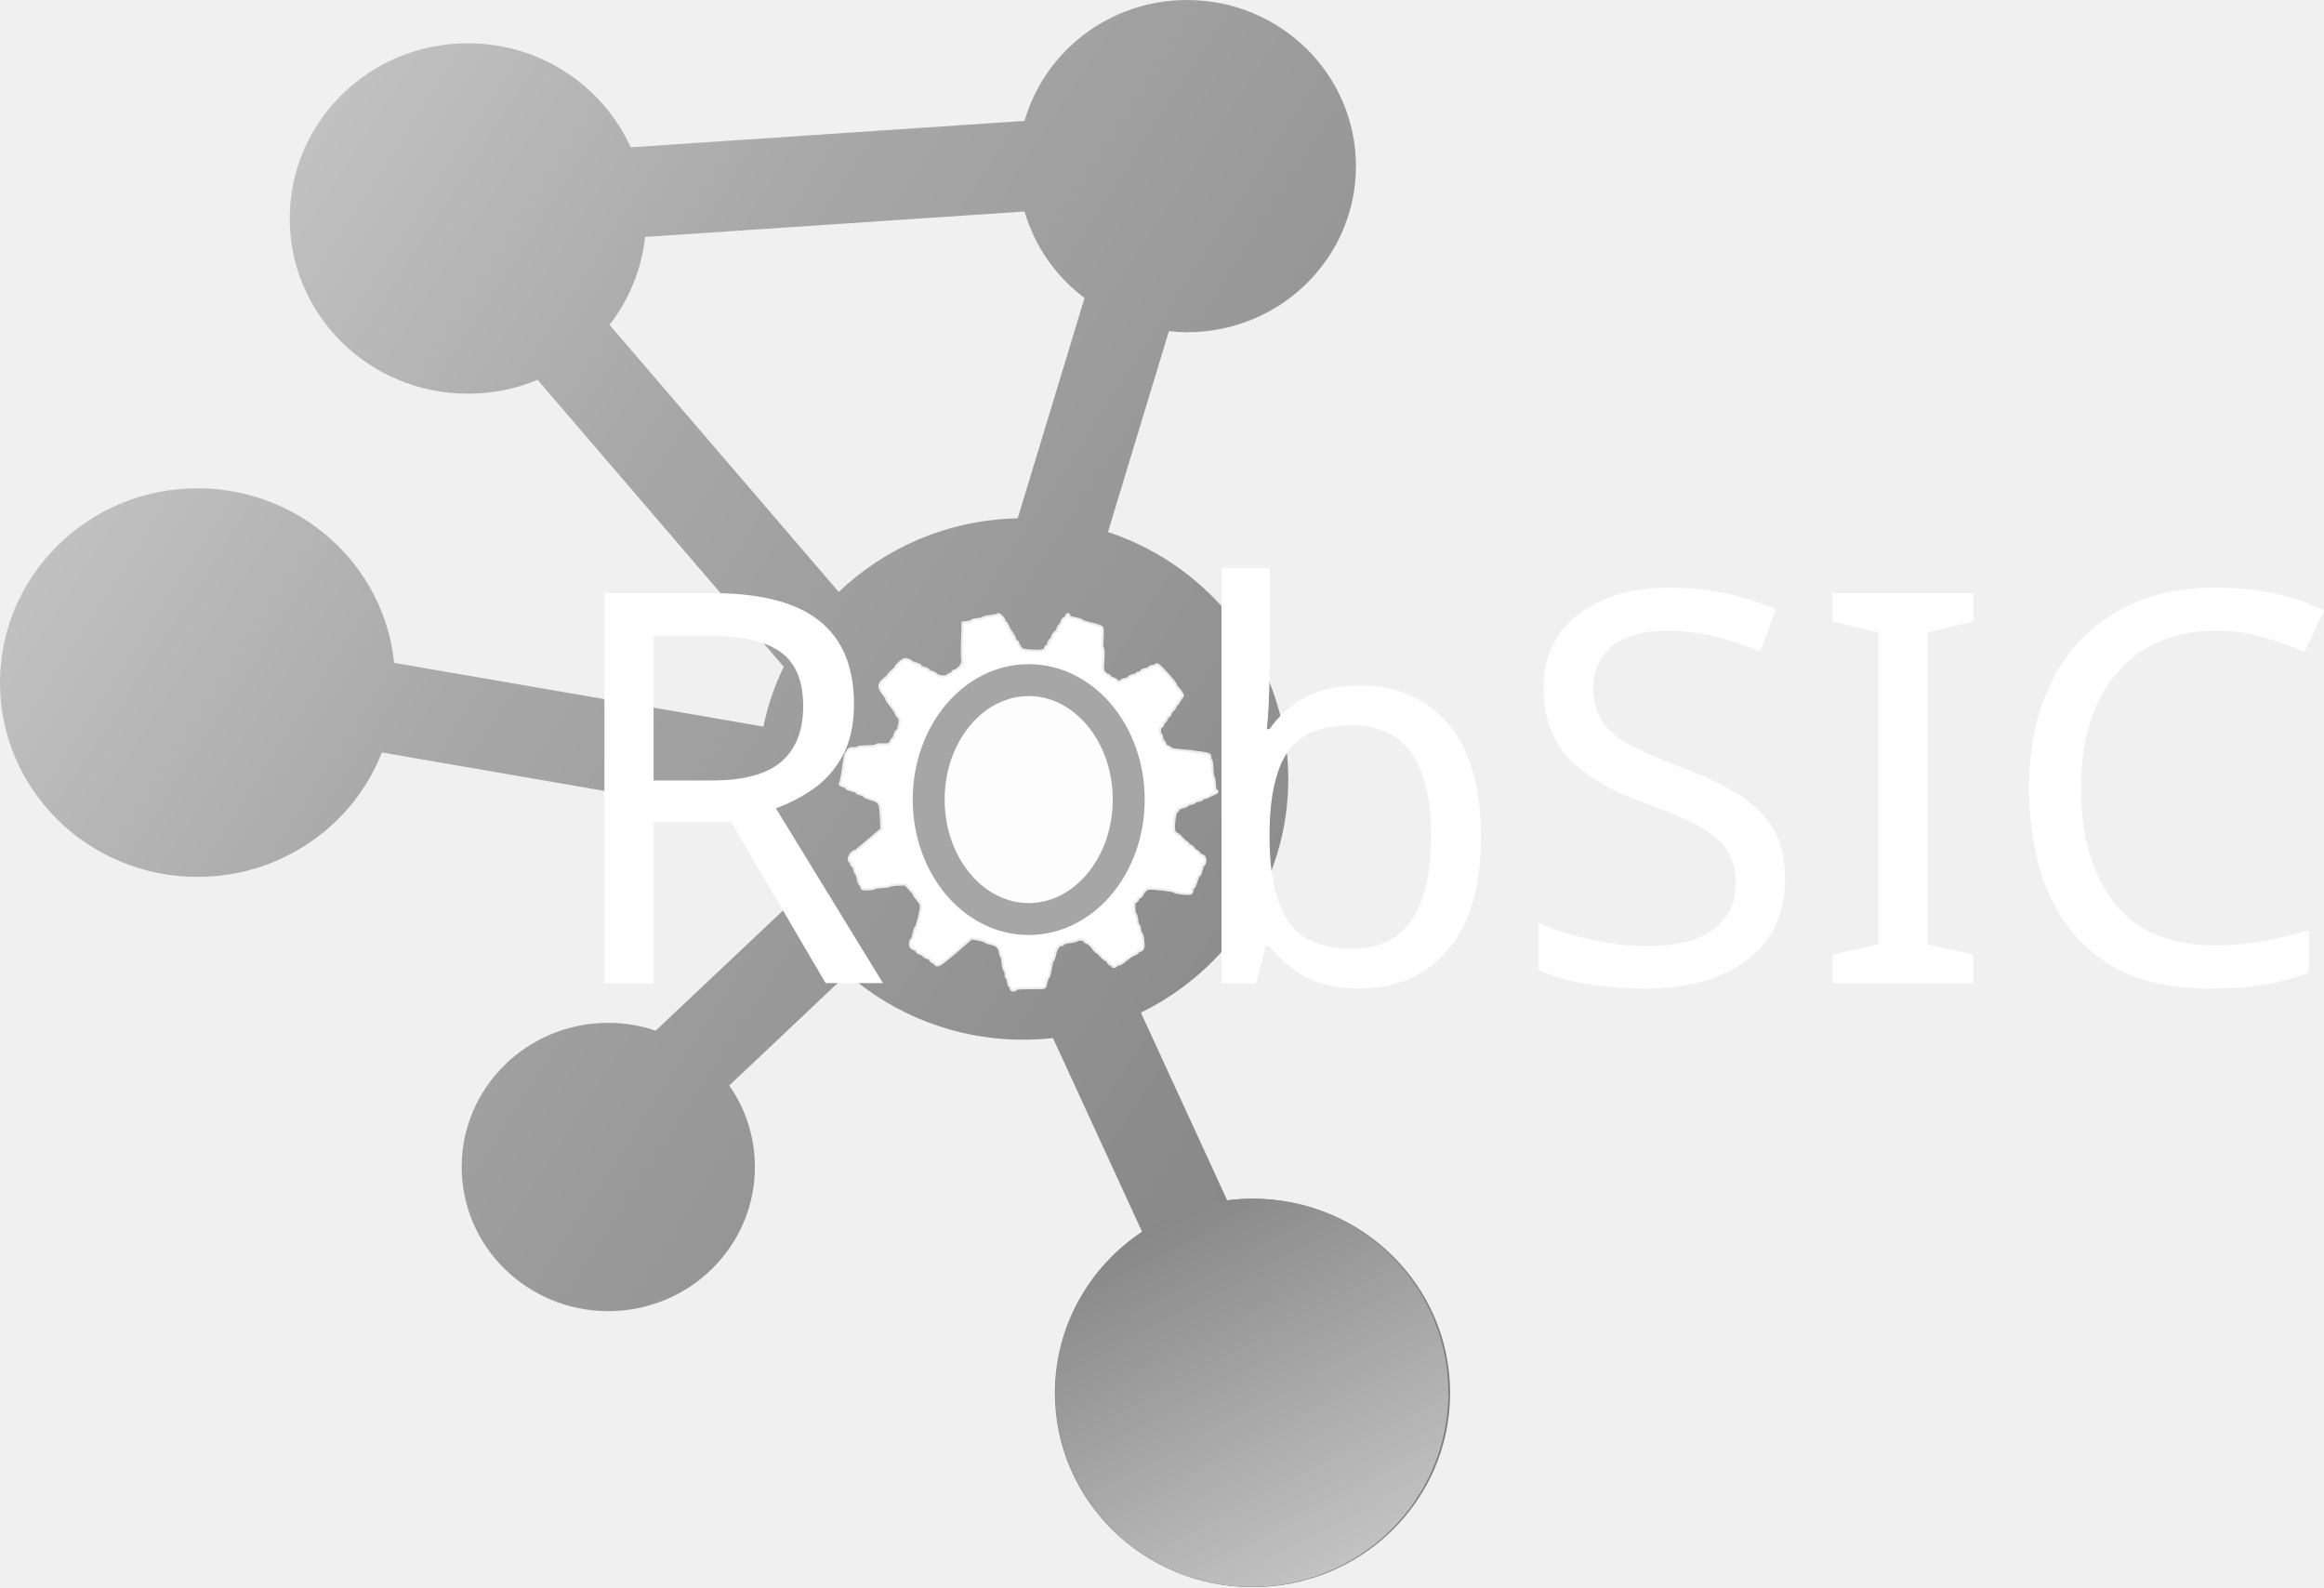
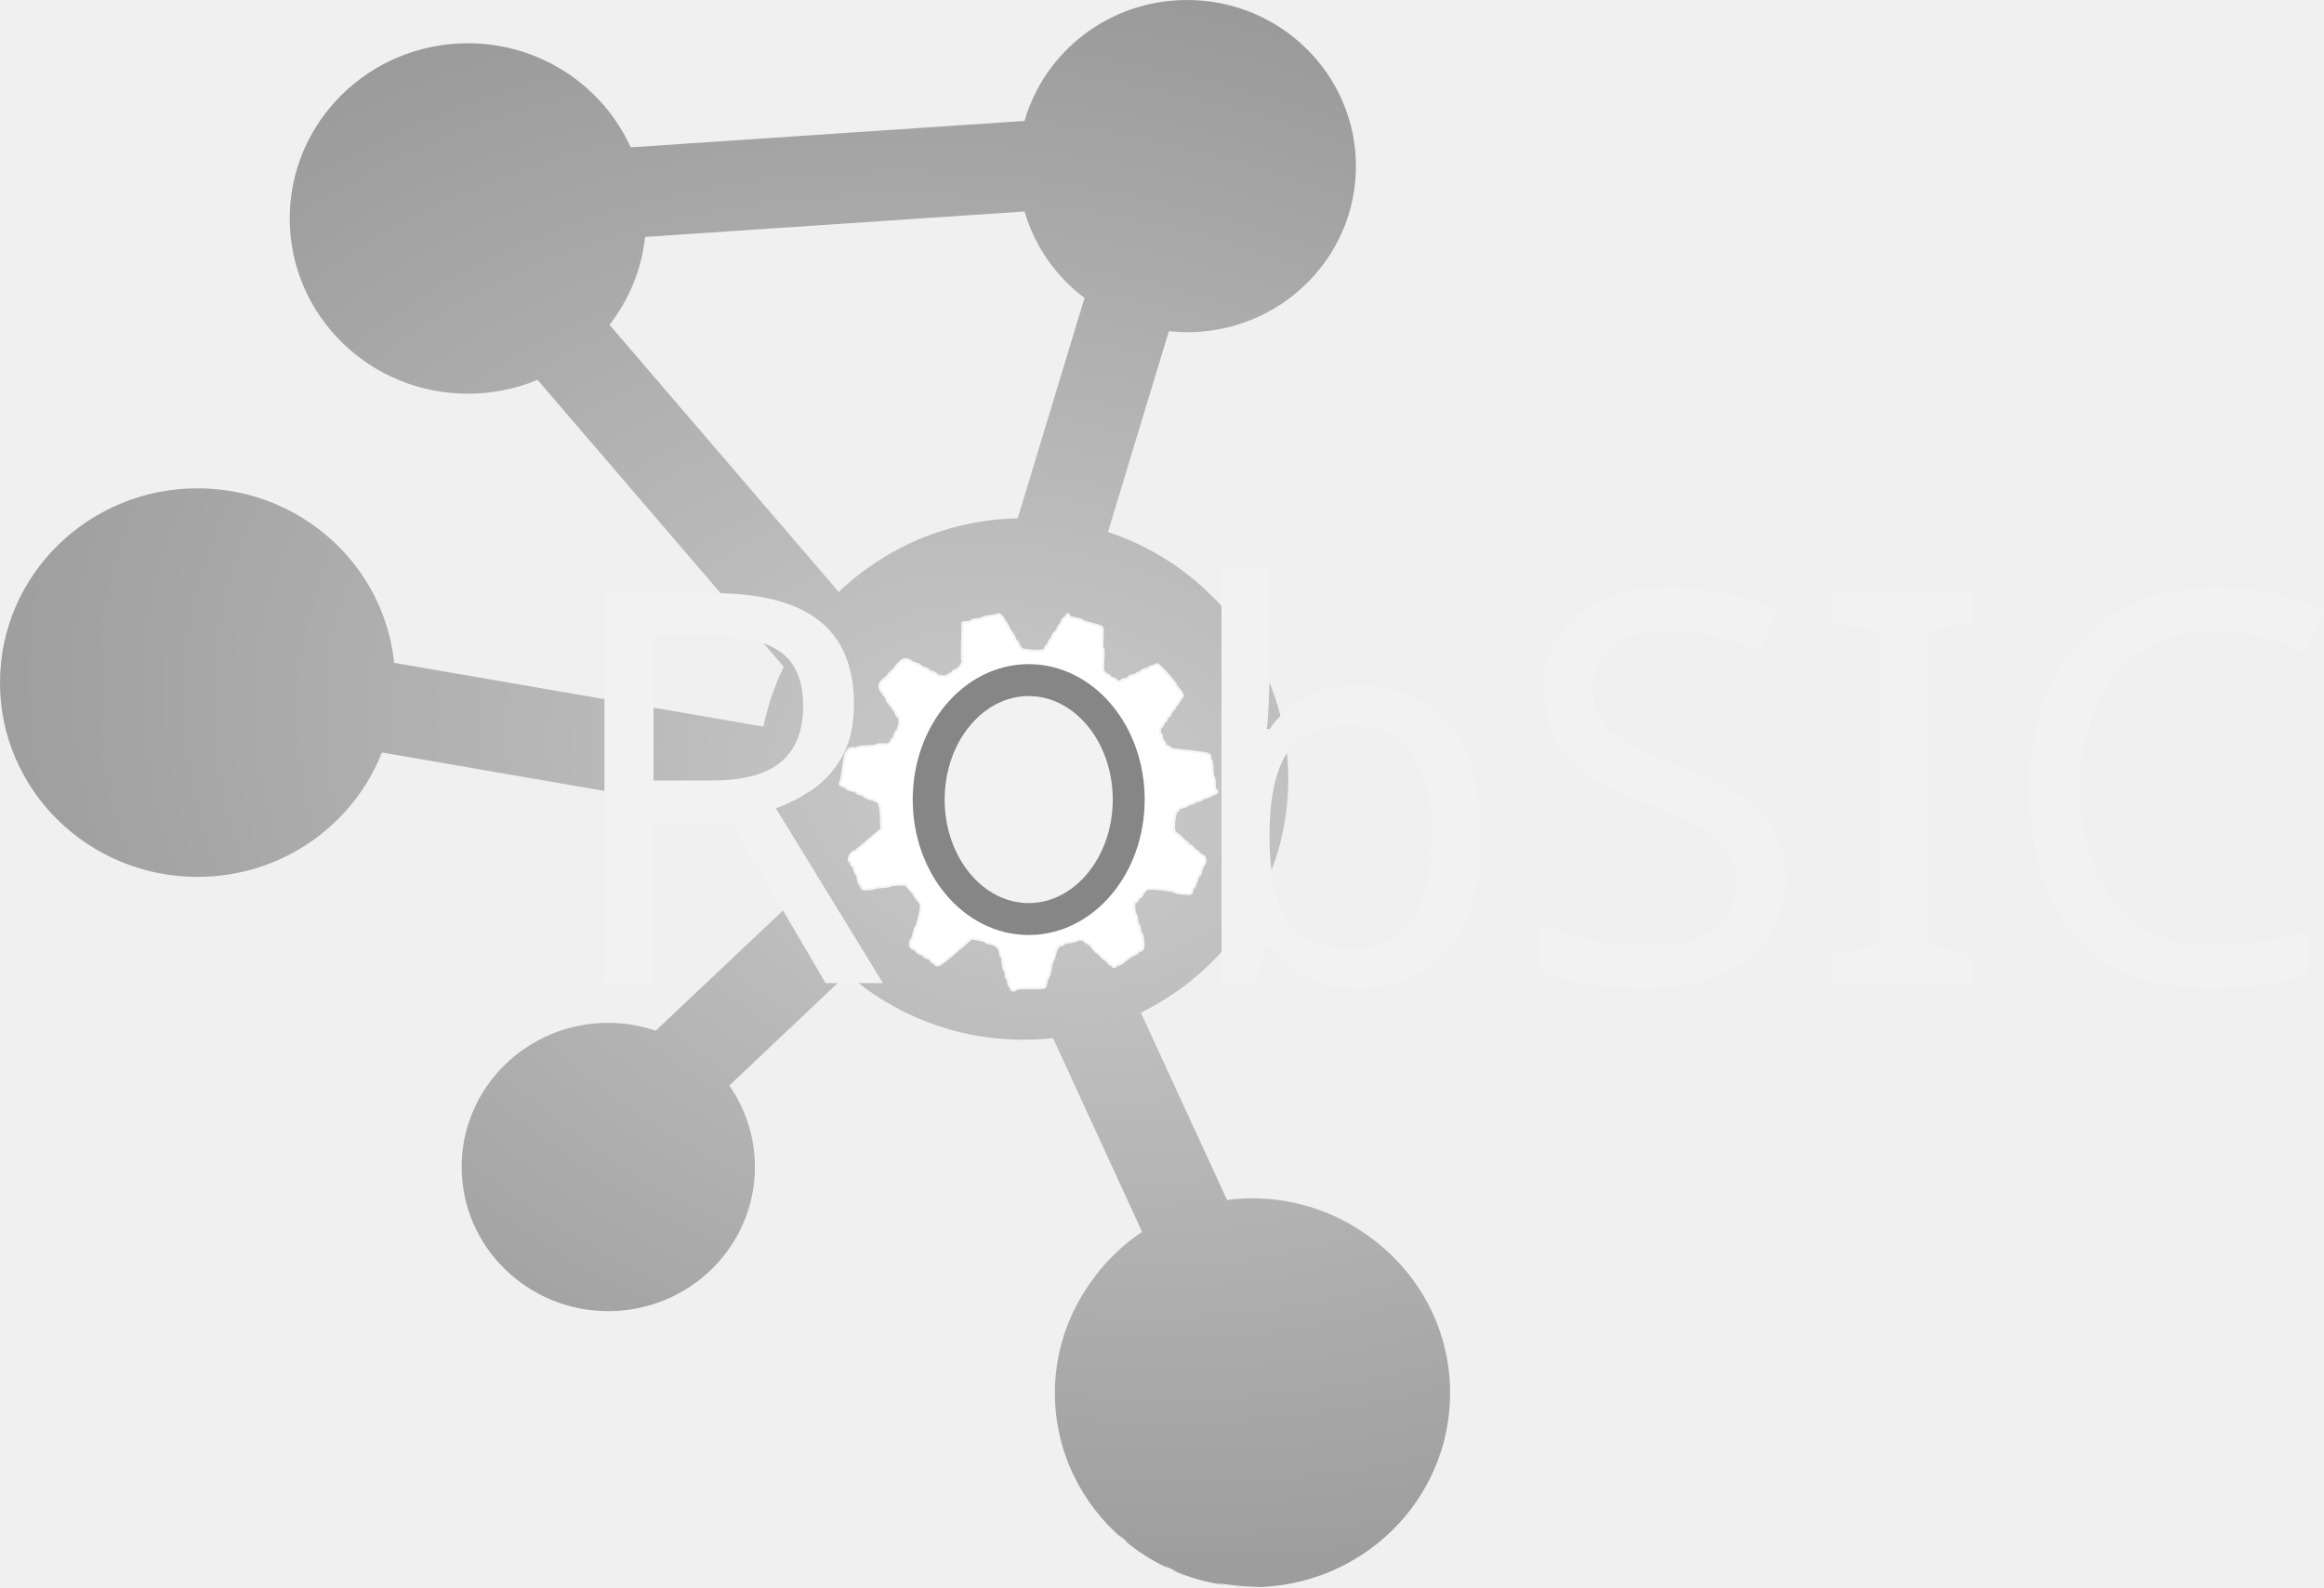
<svg xmlns="http://www.w3.org/2000/svg" xmlns:xlink="http://www.w3.org/1999/xlink" width="152.097mm" height="103.858mm" viewBox="0 0 538.928 368" id="svg4186" version="1.1">
  <defs id="defs4188">
    <linearGradient id="linearGradient5477">
      <stop style="stop-color:#3da900;stop-opacity:1;" offset="0" id="stop5479" />
      <stop id="stop5493" offset="0.5" style="stop-color:#3da900;stop-opacity:0.498;" />
      <stop style="stop-color:#3da900;stop-opacity:0;" offset="1" id="stop5481" />
    </linearGradient>
    <linearGradient id="linearGradient5497">
      <stop style="stop-color:#cecece;stop-opacity:1;" offset="0" id="stop5499" />
      <stop style="stop-color:#757575;stop-opacity:1;" offset="1" id="stop5501" />
    </linearGradient>
-     <linearGradient xlink:href="#linearGradient5477-2" id="linearGradient5483" x1="-33.486" y1="274.301" x2="562.018" y2="660.709" gradientUnits="userSpaceOnUse" spreadMethod="reflect" gradientTransform="translate(13.02369)" />
    <linearGradient id="linearGradient5477-2">
      <stop style="stop-color:#ffffff;stop-opacity:1;" offset="0" id="stop5479-8" />
      <stop id="stop5493-9" offset="0.5" style="stop-color:#a7a7a7;stop-opacity:1;" />
      <stop style="stop-color:#727272;stop-opacity:1;" offset="1" id="stop5481-7" />
    </linearGradient>
-     <linearGradient xlink:href="#linearGradient5497" id="linearGradient5503" x1="296.364" y1="392.091" x2="232.727" y2="273.909" gradientUnits="userSpaceOnUse" gradientTransform="matrix(1.033377,0,0,1.020416,154.8849,303.3682)" />
+     <radialGradient xlink:href="#linearGradient911" id="radialGradient915" cx="387.734" cy="501.027" fx="387.734" fy="501.027" r="168.14" gradientTransform="matrix(0.2683099,-1.102617,1.565411,0.380926,-491.402,737.9463)" gradientUnits="userSpaceOnUse" />
+     <linearGradient id="linearGradient911">
+       <stop style="stop-color:#cccccc;stop-opacity:1;" offset="0" id="stop907" />
+       <stop style="stop-color:#999999;stop-opacity:1;" offset="1" id="stop909" />
+     </linearGradient>
  </defs>
  <g id="layer1" transform="translate(-86.11404,-146.0445)">
    <g transform="translate(-71.09316,-170.4701)" id="g3014">
-       <g id="g1177">
-         <path id="path2996" d="m 432.488,316.515 c -17.933,0 -33.04,11.865 -37.688,28.031 l -91.344,6.125 c -6.434,-14.205 -20.911,-24.125 -37.75,-24.125 -22.816,0 -41.312,18.196 -41.312,40.625 0,22.429 18.496,40.625 41.312,40.625 5.739,0 11.19,-1.14 16.156,-3.219 l 57.094,66.531 c -2.118,4.359 -3.71,9.016 -4.719,13.875 l -85.625,-14.781 c -2.332,-22.73 -21.857,-40.469 -45.594,-40.469 -25.307,0 -45.812,20.184 -45.812,45.062 0,24.878 20.505,45.031 45.812,45.031 19.496,0 36.13,-11.973 42.75,-28.844 l 87.906,15.188 c 1.083,7.094 3.419,13.813 6.781,19.875 l -31.188,29.438 c -3.455,-1.162 -7.145,-1.812 -11,-1.812 -18.776,0 -34,14.948 -34,33.406 0,18.458 15.224,33.438 34,33.438 18.776,0 34,-14.979 34,-33.438 0,-7.002 -2.193,-13.505 -5.938,-18.875 l 27.375,-25.875 c 10.854,9.468 25.129,15.25 40.781,15.25 2.336,0 4.638,-0.126 6.906,-0.375 l 20.656,44.906 c -12.189,8.095 -20.219,21.826 -20.219,37.375 0,24.878 20.536,45.031 45.844,45.031 25.307,0 45.812,-20.153 45.812,-45.031 0,-24.878 -20.505,-45.062 -45.812,-45.062 -1.988,0 -3.953,0.165 -5.875,0.406 L 421.77,551.296 c 20.268,-9.883 34.188,-30.408 34.188,-54.156 0,-26.618 -17.503,-49.216 -41.812,-57.281 l 14.125,-46.562 c 1.388,0.146 2.791,0.25 4.219,0.25 21.634,0 39.156,-17.233 39.156,-38.5 0,-21.267 -17.523,-38.531 -39.156,-38.531 z m -37.688,49.031 c 2.331,8.095 7.287,15.081 13.906,20.062 l -15.5,51.094 c -16.131,0.326 -30.717,6.779 -41.5,17.062 l -53.156,-61.938 c 4.484,-5.768 7.44,-12.766 8.25,-20.375 z m 1.062,104.906 c 15.78,0 28.562,14.043 28.562,31.375 0,17.332 -12.782,31.375 -28.562,31.375 -15.78,0 -28.594,-14.043 -28.594,-31.375 0,-17.332 12.814,-31.375 28.594,-31.375 z" style="fill:url(#linearGradient5483);fill-opacity:1;stroke:none" />
-         <ellipse cy="639.456" cx="447.518" id="path5495" style="fill:url(#linearGradient5503);fill-opacity:1;stroke:none;stroke-width:1.027" rx="45.563" ry="44.991" />
-         <text id="text3125" y="544.456" x="285.084" style="font-style:normal;font-weight:normal;font-size:126.633px;line-height:125%;font-family:Sans;letter-spacing:0px;word-spacing:0px;fill:#ffffff;fill-opacity:1;stroke:none" xml:space="preserve">
+       <g id="g10838">
+         <path id="path2996" style="fill:url(#radialGradient915);fill-opacity:1;stroke:none" d="m 432.488,316.515 c -17.933,0 -33.039,11.865 -37.687,28.032 l -91.344,6.125 c -6.434,-14.205 -20.912,-24.126 -37.751,-24.126 -22.816,0 -41.312,18.196 -41.312,40.626 0,22.429 18.496,40.626 41.312,40.626 5.739,0 11.191,-1.14 16.157,-3.219 l 57.094,66.531 c -2.118,4.359 -3.71,9.014 -4.719,13.874 l -85.626,-14.78 c -2.332,-22.73 -21.857,-40.468 -45.593,-40.468 -25.307,0 -45.813,20.184 -45.813,45.062 0,24.878 20.506,45.031 45.813,45.031 19.496,0 36.13,-11.974 42.75,-28.845 l 87.905,15.189 c 1.083,7.094 3.42,13.812 6.782,19.874 l -31.188,29.438 c -3.455,-1.162 -7.144,-1.813 -10.999,-1.813 -18.776,0 -34.001,14.948 -34.001,33.406 0,18.458 15.224,33.439 34.001,33.439 18.776,0 33.999,-14.981 33.999,-33.439 0,-7.002 -2.192,-13.504 -5.936,-18.875 l 27.374,-25.875 c 10.854,9.467 25.129,15.249 40.781,15.249 2.336,0 4.638,-0.126 6.907,-0.375 l 20.656,44.907 c -1.099,0.73 -2.142,1.529 -3.166,2.351 a 45.563,44.991 0 0 0 -2.324,2.001 45.563,44.991 0 0 0 -0.163,0.161 45.563,44.991 0 0 0 -0.348,0.344 c -0.553,0.527 -1.102,1.054 -1.628,1.608 a 45.563,44.991 0 0 0 -2.219,2.492 c -0.465,0.567 -0.889,1.164 -1.328,1.752 a 45.563,44.991 0 0 0 -4.763,7.8 45.563,44.991 0 0 0 -0.015,0.026 c -2.719,5.732 -4.266,12.102 -4.266,18.84 0,13.55 6.127,25.647 15.769,33.886 a 45.563,44.991 0 0 1 -0.895,-1.02 45.563,44.991 0 0 0 2.322,1.965 45.563,44.991 0 0 1 -1.254,-0.797 c 3.198,2.705 6.767,4.99 10.642,6.755 a 45.563,44.991 0 0 1 -1.26,-0.8 45.563,44.991 0 0 0 3.129,1.403 45.563,44.991 0 0 1 -1.566,-0.454 c 3.853,1.72 7.981,2.949 12.314,3.569 a 45.563,44.991 0 0 1 -1.708,-0.494 45.563,44.991 0 0 0 8.218,0.829 45.563,44.991 0 0 0 2.014,-0.143 45.563,44.991 0 0 1 -2.038,0.266 45.563,44.991 0 0 1 -6.486,-0.458 c 2.175,0.311 4.381,0.526 6.643,0.526 25.307,0 45.811,-20.153 45.811,-45.031 0,-15.698 -8.199,-29.464 -20.587,-37.515 a 45.563,44.991 0 0 0 -1.348,-0.861 c -0.37,-0.223 -0.733,-0.454 -1.11,-0.667 a 45.563,44.991 0 0 0 -22.901,-6.099 45.563,44.991 0 0 0 -5.777,0.408 l -19.997,-43.455 c 20.268,-9.883 34.188,-30.409 34.188,-54.157 0,-26.618 -17.503,-49.216 -41.812,-57.281 l 14.125,-46.562 c 1.388,0.146 2.791,0.249 4.219,0.249 21.634,0 39.157,-17.233 39.157,-38.5 0,-21.267 -17.523,-38.531 -39.157,-38.531 z m -3.768,363.906 c -0.103,-0.046 -0.201,-0.101 -0.304,-0.148 a 45.563,44.991 0 0 0 0.304,0.148 z m -10.946,-6.903 c -0.058,-0.049 -0.115,-0.099 -0.172,-0.148 a 45.563,44.991 0 0 0 0.172,0.148 z M 394.801,365.547 c 2.331,8.095 7.287,15.08 13.907,20.061 l -15.502,51.094 c -16.131,0.326 -30.716,6.78 -41.499,17.064 L 298.552,391.828 c 4.484,-5.768 7.439,-12.767 8.249,-20.376 z m 1.062,104.905 c 15.78,0 28.563,14.043 28.563,31.375 0,17.332 -12.782,31.375 -28.563,31.375 -15.78,0 -28.594,-14.043 -28.594,-31.375 0,-17.332 12.814,-31.375 28.594,-31.375 z m 29.965,129.459 a 45.563,44.991 0 0 0 -0.234,0.125 45.563,44.991 0 0 1 0.234,-0.125 z m -23.84,39.316 a 45.563,44.991 0 0 0 -0.007,0.106 45.563,44.991 0 0 0 0.042,0.593 45.563,44.991 0 0 1 -0.068,-0.471 45.563,44.991 0 0 1 0.033,-0.229 z m 89.647,11.082 a 45.563,44.991 0 0 1 -0.251,1.137 45.563,44.991 0 0 0 0.251,-1.137 z m -87.936,1.117 a 45.563,44.991 0 0 0 0.496,1.555 45.563,44.991 0 0 1 -0.496,-1.555 z m 83.782,9.326 a 45.563,44.991 0 0 1 -1.06,1.915 45.563,44.991 0 0 0 1.06,-1.915 z m -78.77,1.994 a 45.563,44.991 0 0 0 1.351,2.029 45.563,44.991 0 0 1 -1.351,-2.029 z m 71.891,7.41 a 45.563,44.991 0 0 1 -1.994,1.968 45.563,44.991 0 0 0 1.994,-1.968 z m -9.276,7.487 a 45.563,44.991 0 0 1 -2.748,1.481 45.563,44.991 0 0 0 2.748,-1.481 z m -11.072,4.887 a 45.563,44.991 0 0 1 -3.096,0.665 45.563,44.991 0 0 0 3.096,-0.665 z" />
+         <text id="text3125" y="544.456" x="285.084" style="font-style:normal;font-weight:normal;font-size:126.633px;line-height:125%;font-family:Sans;letter-spacing:0px;word-spacing:0px;fill:#f2f2f2;fill-opacity:1;stroke:none" xml:space="preserve">
          <tspan y="544.456" x="285.084" id="tspan3127">R  bSIC</tspan>
        </text>
        <path id="path3963" d="m 391.794,545.51 c 0.016,-0.222 -0.086,-0.412 -0.227,-0.422 -0.141,-0.01 -0.305,-0.448 -0.364,-0.973 -0.059,-0.525 -0.215,-0.962 -0.346,-0.972 -0.131,-0.01 -0.217,-0.311 -0.191,-0.67 0.026,-0.359 -0.106,-0.832 -0.295,-1.051 -0.189,-0.219 -0.383,-1.033 -0.432,-1.808 -0.049,-0.775 -0.185,-1.417 -0.303,-1.426 -0.118,-0.009 -0.259,-0.418 -0.314,-0.91 -0.133,-1.181 -0.935,-1.932 -2.347,-2.198 -0.634,-0.119 -1.145,-0.312 -1.136,-0.429 0.009,-0.117 -0.753,-0.353 -1.693,-0.524 l -1.709,-0.312 -3.708,3.212 c -2.481,2.149 -3.861,3.168 -4.171,3.079 -0.255,-0.073 -0.455,-0.244 -0.445,-0.381 0.01,-0.137 -0.167,-0.263 -0.393,-0.28 -0.226,-0.017 -0.466,-0.209 -0.532,-0.428 -0.066,-0.219 -0.467,-0.501 -0.891,-0.628 -0.424,-0.127 -0.764,-0.332 -0.755,-0.456 0.009,-0.124 -0.34,-0.333 -0.777,-0.463 -0.436,-0.13 -0.785,-0.354 -0.774,-0.498 0.011,-0.144 -0.334,-0.415 -0.766,-0.602 -0.63,-0.273 -0.774,-0.496 -0.728,-1.121 0.032,-0.429 0.162,-0.772 0.289,-0.763 0.127,0.009 0.352,-0.603 0.499,-1.362 0.147,-0.758 0.377,-1.441 0.51,-1.516 0.27,-0.154 1.122,-3.502 1.217,-4.785 0.044,-0.591 -0.187,-1.106 -0.812,-1.81 -0.48,-0.541 -0.866,-1.077 -0.858,-1.192 0.008,-0.115 -0.459,-0.721 -1.038,-1.347 l -1.053,-1.139 -1.764,0.05 c -0.97,0.028 -1.835,0.144 -1.922,0.258 -0.087,0.115 -0.89,0.244 -1.786,0.287 -0.895,0.043 -1.695,0.165 -1.777,0.269 -0.082,0.105 -0.741,0.225 -1.464,0.268 -1.165,0.069 -1.327,0.015 -1.416,-0.468 -0.055,-0.3 -0.192,-0.553 -0.303,-0.561 -0.111,-0.008 -0.315,-0.571 -0.452,-1.25 -0.137,-0.679 -0.345,-1.242 -0.462,-1.25 -0.117,-0.009 -0.264,-0.374 -0.327,-0.812 -0.063,-0.438 -0.283,-0.876 -0.49,-0.974 -0.207,-0.097 -0.362,-0.362 -0.345,-0.589 0.017,-0.226 -0.091,-0.421 -0.238,-0.431 -0.432,-0.032 -0.234,-1.045 0.313,-1.595 0.277,-0.279 0.607,-0.499 0.733,-0.489 0.127,0.009 1.603,-1.161 3.28,-2.6 l 3.049,-2.617 -0.142,-2.89 c -0.166,-3.386 -0.394,-3.782 -2.52,-4.374 -0.795,-0.222 -1.438,-0.502 -1.429,-0.623 0.009,-0.121 -0.401,-0.33 -0.912,-0.466 -0.51,-0.135 -0.921,-0.34 -0.912,-0.454 0.008,-0.115 -0.523,-0.33 -1.181,-0.479 -0.658,-0.149 -1.189,-0.375 -1.179,-0.502 0.009,-0.127 -0.356,-0.342 -0.811,-0.478 -0.456,-0.136 -0.704,-0.316 -0.551,-0.4 0.152,-0.084 0.472,-1.655 0.71,-3.49 0.238,-1.835 0.532,-3.395 0.654,-3.465 0.122,-0.07 0.315,-0.334 0.429,-0.586 0.145,-0.318 0.499,-0.436 1.158,-0.387 0.522,0.039 0.957,-0.035 0.967,-0.164 0.01,-0.129 0.991,-0.247 2.182,-0.263 1.19,-0.016 2.173,-0.141 2.183,-0.279 0.01,-0.138 0.472,-0.218 1.027,-0.18 1.559,0.109 2.229,-0.107 2.456,-0.793 0.114,-0.345 0.302,-0.621 0.418,-0.613 0.115,0.009 0.318,-0.393 0.451,-0.893 0.132,-0.5 0.377,-0.943 0.543,-0.985 0.166,-0.042 0.41,-0.708 0.542,-1.48 0.204,-1.192 0.16,-1.491 -0.293,-1.98 -0.294,-0.317 -0.525,-0.688 -0.515,-0.825 0.01,-0.137 -0.313,-0.673 -0.718,-1.191 -1.284,-1.642 -1.483,-1.938 -1.466,-2.174 0.009,-0.127 -0.381,-0.721 -0.868,-1.32 -1.041,-1.281 -0.944,-2.03 0.393,-3.039 0.464,-0.35 0.851,-0.735 0.86,-0.855 0.009,-0.12 0.405,-0.546 0.881,-0.947 0.476,-0.401 0.873,-0.844 0.884,-0.986 0.01,-0.141 0.428,-0.61 0.928,-1.041 0.723,-0.623 1.049,-0.737 1.593,-0.557 0.376,0.124 0.739,0.325 0.805,0.445 0.067,0.12 0.569,0.336 1.116,0.479 0.547,0.143 0.986,0.37 0.976,0.504 -0.01,0.134 0.399,0.355 0.91,0.49 0.51,0.135 0.921,0.344 0.912,0.464 -0.009,0.12 0.371,0.332 0.844,0.472 0.473,0.14 0.924,0.374 1.004,0.522 0.258,0.479 2.217,0.743 2.667,0.359 0.227,-0.193 0.63,-0.416 0.896,-0.495 0.266,-0.079 0.493,-0.268 0.504,-0.421 0.011,-0.152 0.172,-0.268 0.357,-0.257 0.399,0.023 1.631,-1.047 1.661,-1.442 0.011,-0.152 0.176,-0.326 0.366,-0.387 0.253,-0.082 0.269,-0.177 0.058,-0.356 -0.179,-0.152 -0.24,-1.891 -0.162,-4.609 l 0.125,-4.365 0.984,-0.11 c 0.541,-0.061 0.992,-0.21 1.001,-0.333 0.009,-0.122 0.567,-0.264 1.239,-0.314 0.673,-0.051 1.23,-0.186 1.238,-0.301 0.009,-0.115 0.813,-0.307 1.788,-0.427 0.975,-0.12 1.78,-0.311 1.788,-0.425 0.008,-0.114 0.297,0.096 0.641,0.466 0.344,0.37 0.616,0.81 0.603,0.978 -0.012,0.168 0.078,0.313 0.201,0.322 0.123,0.009 0.37,0.362 0.55,0.784 0.346,0.814 0.422,0.942 1.185,2.021 0.267,0.377 0.474,0.835 0.46,1.019 -0.013,0.183 0.152,0.416 0.367,0.518 0.215,0.101 0.383,0.308 0.371,0.46 -0.011,0.151 0.221,0.598 0.516,0.993 0.493,0.659 0.719,0.731 2.79,0.884 2.338,0.173 3.314,-0.032 3.364,-0.707 0.016,-0.217 0.14,-0.386 0.277,-0.375 0.136,0.01 0.354,-0.339 0.484,-0.775 0.13,-0.436 0.338,-0.786 0.463,-0.777 0.124,0.009 0.335,-0.348 0.468,-0.795 0.133,-0.446 0.409,-0.862 0.614,-0.923 0.204,-0.062 0.475,-0.459 0.602,-0.883 0.127,-0.424 0.332,-0.764 0.456,-0.755 0.124,0.009 0.333,-0.34 0.463,-0.777 0.13,-0.436 0.352,-0.785 0.493,-0.774 0.141,0.01 0.386,-0.245 0.544,-0.568 0.2,-0.408 0.283,-0.451 0.272,-0.142 -0.012,0.341 0.36,0.517 1.583,0.752 0.879,0.168 1.592,0.401 1.584,0.516 -0.009,0.115 0.971,0.437 2.177,0.714 1.206,0.278 2.272,0.645 2.368,0.816 0.097,0.171 0.104,1.309 0.016,2.529 -0.094,1.297 -0.048,2.226 0.109,2.238 0.16,0.012 0.193,1.047 0.081,2.563 -0.168,2.27 -0.129,2.607 0.36,3.135 0.301,0.325 0.706,0.603 0.9,0.618 0.194,0.014 0.344,0.137 0.334,0.274 -0.01,0.136 0.339,0.354 0.775,0.484 0.436,0.13 0.785,0.348 0.775,0.484 -0.01,0.136 0.284,0.27 0.654,0.297 0.37,0.027 0.68,-0.062 0.69,-0.198 0.01,-0.136 0.377,-0.299 0.815,-0.362 0.438,-0.063 0.871,-0.272 0.962,-0.465 0.091,-0.193 0.542,-0.405 1.003,-0.471 0.461,-0.066 0.846,-0.232 0.856,-0.368 0.01,-0.136 0.204,-0.234 0.43,-0.217 0.226,0.017 0.491,-0.139 0.589,-0.345 0.097,-0.207 0.536,-0.427 0.974,-0.49 0.438,-0.063 0.804,-0.213 0.813,-0.333 0.009,-0.12 0.354,-0.277 0.766,-0.349 0.413,-0.072 0.837,-0.25 0.943,-0.397 0.187,-0.258 4.251,4.202 4.22,4.629 -0.009,0.115 0.182,0.416 0.424,0.668 0.849,0.888 1.342,1.755 1.081,1.903 -0.144,0.082 -0.463,0.529 -0.707,0.994 -0.245,0.465 -0.536,0.839 -0.648,0.831 -0.112,-0.008 -0.215,0.148 -0.23,0.347 -0.015,0.199 -0.289,0.623 -0.61,0.942 -0.321,0.319 -0.595,0.743 -0.61,0.942 -0.015,0.199 -0.145,0.353 -0.29,0.343 -0.145,-0.011 -0.362,0.277 -0.482,0.64 -0.12,0.363 -0.313,0.653 -0.429,0.644 -0.116,-0.009 -0.309,0.281 -0.429,0.644 -0.12,0.363 -0.337,0.651 -0.482,0.64 -0.145,-0.011 -0.295,0.404 -0.333,0.921 -0.038,0.517 0.042,0.949 0.178,0.959 0.136,0.01 0.3,0.387 0.365,0.838 0.065,0.451 0.221,0.827 0.347,0.836 0.126,0.009 0.288,0.264 0.36,0.567 0.072,0.302 0.42,0.645 0.773,0.762 0.353,0.117 0.634,0.32 0.624,0.452 -0.01,0.132 1.041,0.319 2.334,0.415 1.294,0.096 3.344,0.327 4.557,0.512 2.088,0.319 2.202,0.37 2.158,0.969 -0.026,0.348 0.062,0.64 0.195,0.65 0.133,0.01 0.264,0.871 0.291,1.913 0.028,1.043 0.147,1.903 0.265,1.912 0.118,0.009 0.246,0.748 0.283,1.643 0.052,1.251 0.17,1.636 0.512,1.666 0.244,0.021 0.005,0.211 -0.531,0.422 -0.536,0.211 -1.042,0.465 -1.126,0.565 -0.083,0.1 -0.489,0.24 -0.901,0.312 -0.413,0.072 -0.757,0.229 -0.766,0.349 -0.009,0.12 -0.385,0.271 -0.836,0.336 -0.451,0.065 -0.827,0.219 -0.836,0.344 -0.009,0.124 -0.385,0.279 -0.836,0.344 -0.451,0.065 -0.827,0.224 -0.837,0.354 -0.01,0.13 -0.512,0.346 -1.117,0.479 -0.604,0.133 -1.11,0.395 -1.124,0.581 -0.014,0.186 -0.17,0.375 -0.348,0.42 -0.386,0.098 -0.852,2.975 -0.701,4.323 0.071,0.631 0.291,1.022 0.66,1.17 0.305,0.122 0.848,0.571 1.208,0.999 0.36,0.427 0.857,0.872 1.104,0.988 0.247,0.116 0.44,0.337 0.429,0.489 -0.011,0.152 0.162,0.291 0.385,0.307 0.223,0.017 0.595,0.287 0.826,0.602 0.231,0.314 0.515,0.579 0.63,0.587 0.115,0.009 0.433,0.275 0.707,0.593 0.274,0.318 0.679,0.591 0.901,0.607 0.531,0.039 0.532,1.604 0.001,1.892 -0.12,0.065 -0.343,0.627 -0.494,1.247 -0.151,0.621 -0.366,1.122 -0.478,1.113 -0.111,-0.008 -0.411,0.639 -0.666,1.437 -0.255,0.799 -0.566,1.445 -0.69,1.436 -0.124,-0.009 -0.248,0.286 -0.276,0.655 -0.048,0.652 -0.105,0.668 -1.909,0.535 -1.023,-0.075 -1.891,-0.255 -1.93,-0.399 -0.039,-0.144 -1.459,-0.401 -3.156,-0.571 -2.858,-0.287 -3.131,-0.27 -3.706,0.226 -0.342,0.295 -0.716,0.773 -0.832,1.062 -0.116,0.29 -0.393,0.581 -0.615,0.648 -0.222,0.067 -0.417,0.294 -0.432,0.505 -0.016,0.211 -0.231,0.444 -0.478,0.518 -0.36,0.108 -0.443,0.41 -0.419,1.513 0.017,0.758 0.156,1.469 0.31,1.581 0.154,0.111 0.323,0.719 0.377,1.35 0.054,0.631 0.198,1.155 0.32,1.164 0.122,0.009 0.27,0.446 0.329,0.97 0.059,0.525 0.192,0.96 0.295,0.968 0.314,0.023 0.689,2.692 0.459,3.265 -0.118,0.295 -0.392,0.523 -0.608,0.507 -0.216,-0.016 -0.474,0.143 -0.573,0.353 -0.099,0.21 -0.422,0.44 -0.719,0.51 -0.475,0.113 -0.919,0.419 -2.831,1.948 -0.25,0.2 -0.587,0.354 -0.749,0.342 -0.162,-0.012 -0.498,0.154 -0.748,0.369 -0.249,0.215 -0.444,0.262 -0.432,0.103 0.012,-0.158 -0.159,-0.301 -0.38,-0.318 -0.221,-0.016 -0.534,-0.283 -0.697,-0.592 -0.163,-0.309 -0.439,-0.573 -0.614,-0.586 -0.175,-0.013 -0.654,-0.413 -1.065,-0.889 -0.411,-0.476 -0.848,-0.873 -0.971,-0.883 -0.123,-0.009 -0.538,-0.455 -0.922,-0.992 -0.384,-0.536 -0.983,-1.07 -1.33,-1.185 -0.347,-0.115 -0.623,-0.328 -0.612,-0.473 0.011,-0.145 -0.404,-0.295 -0.921,-0.333 -0.517,-0.038 -0.948,0.027 -0.957,0.146 -0.009,0.118 -0.753,0.311 -1.653,0.429 -0.901,0.118 -1.646,0.33 -1.657,0.472 -0.011,0.142 -0.174,0.247 -0.363,0.233 -0.637,-0.047 -1.381,1.012 -1.637,2.332 -0.14,0.721 -0.344,1.305 -0.454,1.297 -0.11,-0.008 -0.352,0.886 -0.538,1.987 -0.186,1.101 -0.433,1.995 -0.548,1.987 -0.116,-0.009 -0.313,0.473 -0.439,1.071 -0.126,0.598 -0.288,1.138 -0.362,1.202 -0.073,0.063 -1.57,0.105 -3.326,0.093 -2.013,-0.014 -3.24,0.091 -3.32,0.283 -0.186,0.446 -0.894,0.318 -0.859,-0.155 z m 6.925,-17.151 c 0.093,-0.123 0.75,-0.265 1.46,-0.317 0.71,-0.052 1.297,-0.183 1.305,-0.292 0.008,-0.109 0.752,-0.295 1.652,-0.413 0.901,-0.118 1.645,-0.321 1.655,-0.451 0.01,-0.13 0.376,-0.288 0.814,-0.351 0.438,-0.063 0.876,-0.283 0.974,-0.49 0.097,-0.207 0.362,-0.362 0.589,-0.345 0.226,0.017 0.421,-0.091 0.432,-0.238 0.011,-0.148 0.205,-0.255 0.431,-0.238 0.226,0.017 0.493,-0.141 0.591,-0.351 0.099,-0.21 0.442,-0.444 0.762,-0.52 0.542,-0.129 5.646,-4.352 5.671,-4.693 0.006,-0.085 0.273,-0.396 0.592,-0.692 0.319,-0.296 0.591,-0.683 0.604,-0.861 0.013,-0.178 0.21,-0.38 0.439,-0.449 0.228,-0.069 0.428,-0.31 0.445,-0.537 0.017,-0.226 0.142,-0.403 0.278,-0.393 0.136,0.01 0.354,-0.339 0.484,-0.775 0.13,-0.436 0.343,-0.786 0.472,-0.776 0.129,0.01 0.346,-0.4 0.481,-0.91 0.135,-0.51 0.34,-0.921 0.454,-0.912 0.115,0.008 0.33,-0.523 0.479,-1.181 0.149,-0.658 0.366,-1.189 0.482,-1.181 0.327,0.024 1.139,-4.1 1.337,-6.793 0.203,-2.758 0.045,-7.227 -0.263,-7.453 -0.113,-0.083 -0.258,-0.611 -0.321,-1.172 -0.063,-0.562 -0.212,-1.029 -0.332,-1.037 -0.12,-0.009 -0.27,-0.385 -0.335,-0.836 -0.065,-0.451 -0.219,-0.827 -0.344,-0.836 -0.124,-0.009 -0.279,-0.385 -0.344,-0.836 -0.065,-0.451 -0.216,-0.827 -0.336,-0.836 -0.12,-0.009 -0.272,-0.327 -0.339,-0.708 -0.066,-0.38 -0.341,-0.948 -0.612,-1.261 -0.27,-0.314 -0.48,-0.731 -0.465,-0.928 0.015,-0.197 -0.264,-0.542 -0.619,-0.767 -0.355,-0.225 -0.634,-0.558 -0.621,-0.74 0.03,-0.406 -2.349,-3.263 -2.741,-3.292 -0.156,-0.011 -0.541,-0.344 -0.856,-0.739 -0.315,-0.395 -0.706,-0.728 -0.869,-0.74 -0.163,-0.012 -0.407,-0.273 -0.544,-0.581 -0.136,-0.307 -0.425,-0.572 -0.642,-0.588 -0.217,-0.016 -0.386,-0.131 -0.377,-0.255 0.009,-0.124 -0.456,-0.407 -1.035,-0.628 -0.578,-0.221 -1.044,-0.504 -1.035,-0.63 0.009,-0.125 -0.401,-0.339 -0.911,-0.474 -0.51,-0.135 -0.92,-0.351 -0.911,-0.479 0.009,-0.128 -0.491,-0.357 -1.111,-0.508 -0.621,-0.151 -1.188,-0.386 -1.26,-0.521 -0.073,-0.135 -0.876,-0.379 -1.784,-0.543 -0.909,-0.163 -1.645,-0.401 -1.635,-0.528 0.009,-0.127 -1.556,-0.347 -3.478,-0.489 -1.922,-0.142 -3.502,-0.155 -3.512,-0.028 -0.009,0.127 -0.895,0.247 -1.968,0.267 -1.073,0.02 -2.024,0.139 -2.115,0.263 -0.09,0.124 -0.624,0.278 -1.185,0.341 -0.562,0.063 -1.029,0.212 -1.037,0.332 -0.009,0.12 -0.385,0.27 -0.836,0.335 -0.451,0.065 -0.827,0.213 -0.835,0.33 -0.009,0.117 -0.571,0.325 -1.25,0.462 -0.679,0.137 -1.243,0.358 -1.253,0.492 -0.01,0.133 -0.236,0.307 -0.502,0.387 -0.528,0.158 -0.741,0.294 -2.186,1.398 -1.626,1.241 -2.02,1.5 -2.51,1.648 -0.259,0.078 -0.485,0.322 -0.501,0.541 -0.016,0.219 -0.483,0.779 -1.038,1.243 -0.555,0.464 -1.015,0.928 -1.022,1.032 -0.008,0.103 -0.328,0.438 -0.712,0.745 -0.384,0.307 -0.807,0.887 -0.941,1.291 -0.134,0.403 -0.406,0.783 -0.605,0.843 -0.199,0.06 -0.466,0.456 -0.592,0.88 -0.127,0.424 -0.336,0.763 -0.465,0.754 -0.129,-0.01 -0.346,0.4 -0.481,0.91 -0.135,0.51 -0.343,0.921 -0.461,0.912 -0.118,-0.009 -0.339,0.492 -0.491,1.112 -0.151,0.621 -0.378,1.184 -0.503,1.251 -0.125,0.068 -0.489,1.642 -0.808,3.499 -0.447,2.595 -0.561,4.082 -0.496,6.428 0.047,1.679 0.187,3.128 0.312,3.221 0.125,0.093 0.267,0.811 0.315,1.595 0.048,0.784 0.195,1.433 0.326,1.443 0.131,0.01 0.292,0.326 0.357,0.702 0.065,0.376 0.217,0.692 0.337,0.701 0.12,0.009 0.271,0.385 0.336,0.836 0.065,0.451 0.219,0.827 0.344,0.836 0.124,0.009 0.28,0.394 0.346,0.855 0.066,0.461 0.285,0.916 0.487,1.011 0.202,0.095 0.355,0.343 0.339,0.55 -0.015,0.207 0.199,0.602 0.476,0.877 0.277,0.275 0.496,0.599 0.487,0.72 -0.024,0.322 3.876,4.81 4.2,4.834 0.152,0.011 0.417,0.257 0.59,0.545 0.173,0.289 0.58,0.631 0.905,0.761 0.325,0.13 0.583,0.339 0.574,0.465 -0.009,0.126 0.33,0.333 0.754,0.459 0.424,0.127 0.825,0.409 0.891,0.628 0.066,0.219 0.305,0.411 0.532,0.428 0.226,0.017 0.404,0.132 0.395,0.256 -0.009,0.124 0.667,0.441 1.502,0.703 0.835,0.263 1.581,0.584 1.657,0.713 0.076,0.13 0.759,0.356 1.517,0.503 0.758,0.147 1.372,0.365 1.363,0.484 -0.009,0.119 0.555,0.313 1.252,0.431 1.963,0.332 8.754,0.59 8.944,0.34 z" style="fill:#ffffff;fill-opacity:1;stroke:#ffffff;stroke-opacity:0.825" />
-         <ellipse ry="27.7" rx="23.194" cy="501.904" cx="395.76" id="path3965" style="fill:#fdfdfd;fill-opacity:1;stroke:#a6a6a6;stroke-width:7.406;stroke-miterlimit:4;stroke-dasharray:none;stroke-opacity:1" />
+         <ellipse ry="27.7" rx="23.194" cy="501.904" cx="395.76" id="path3965" style="fill:#f2f2f2;fill-opacity:1;stroke:#868686;stroke-width:7.406;stroke-miterlimit:4;stroke-dasharray:none;stroke-opacity:1" />
      </g>
    </g>
  </g>
</svg>
